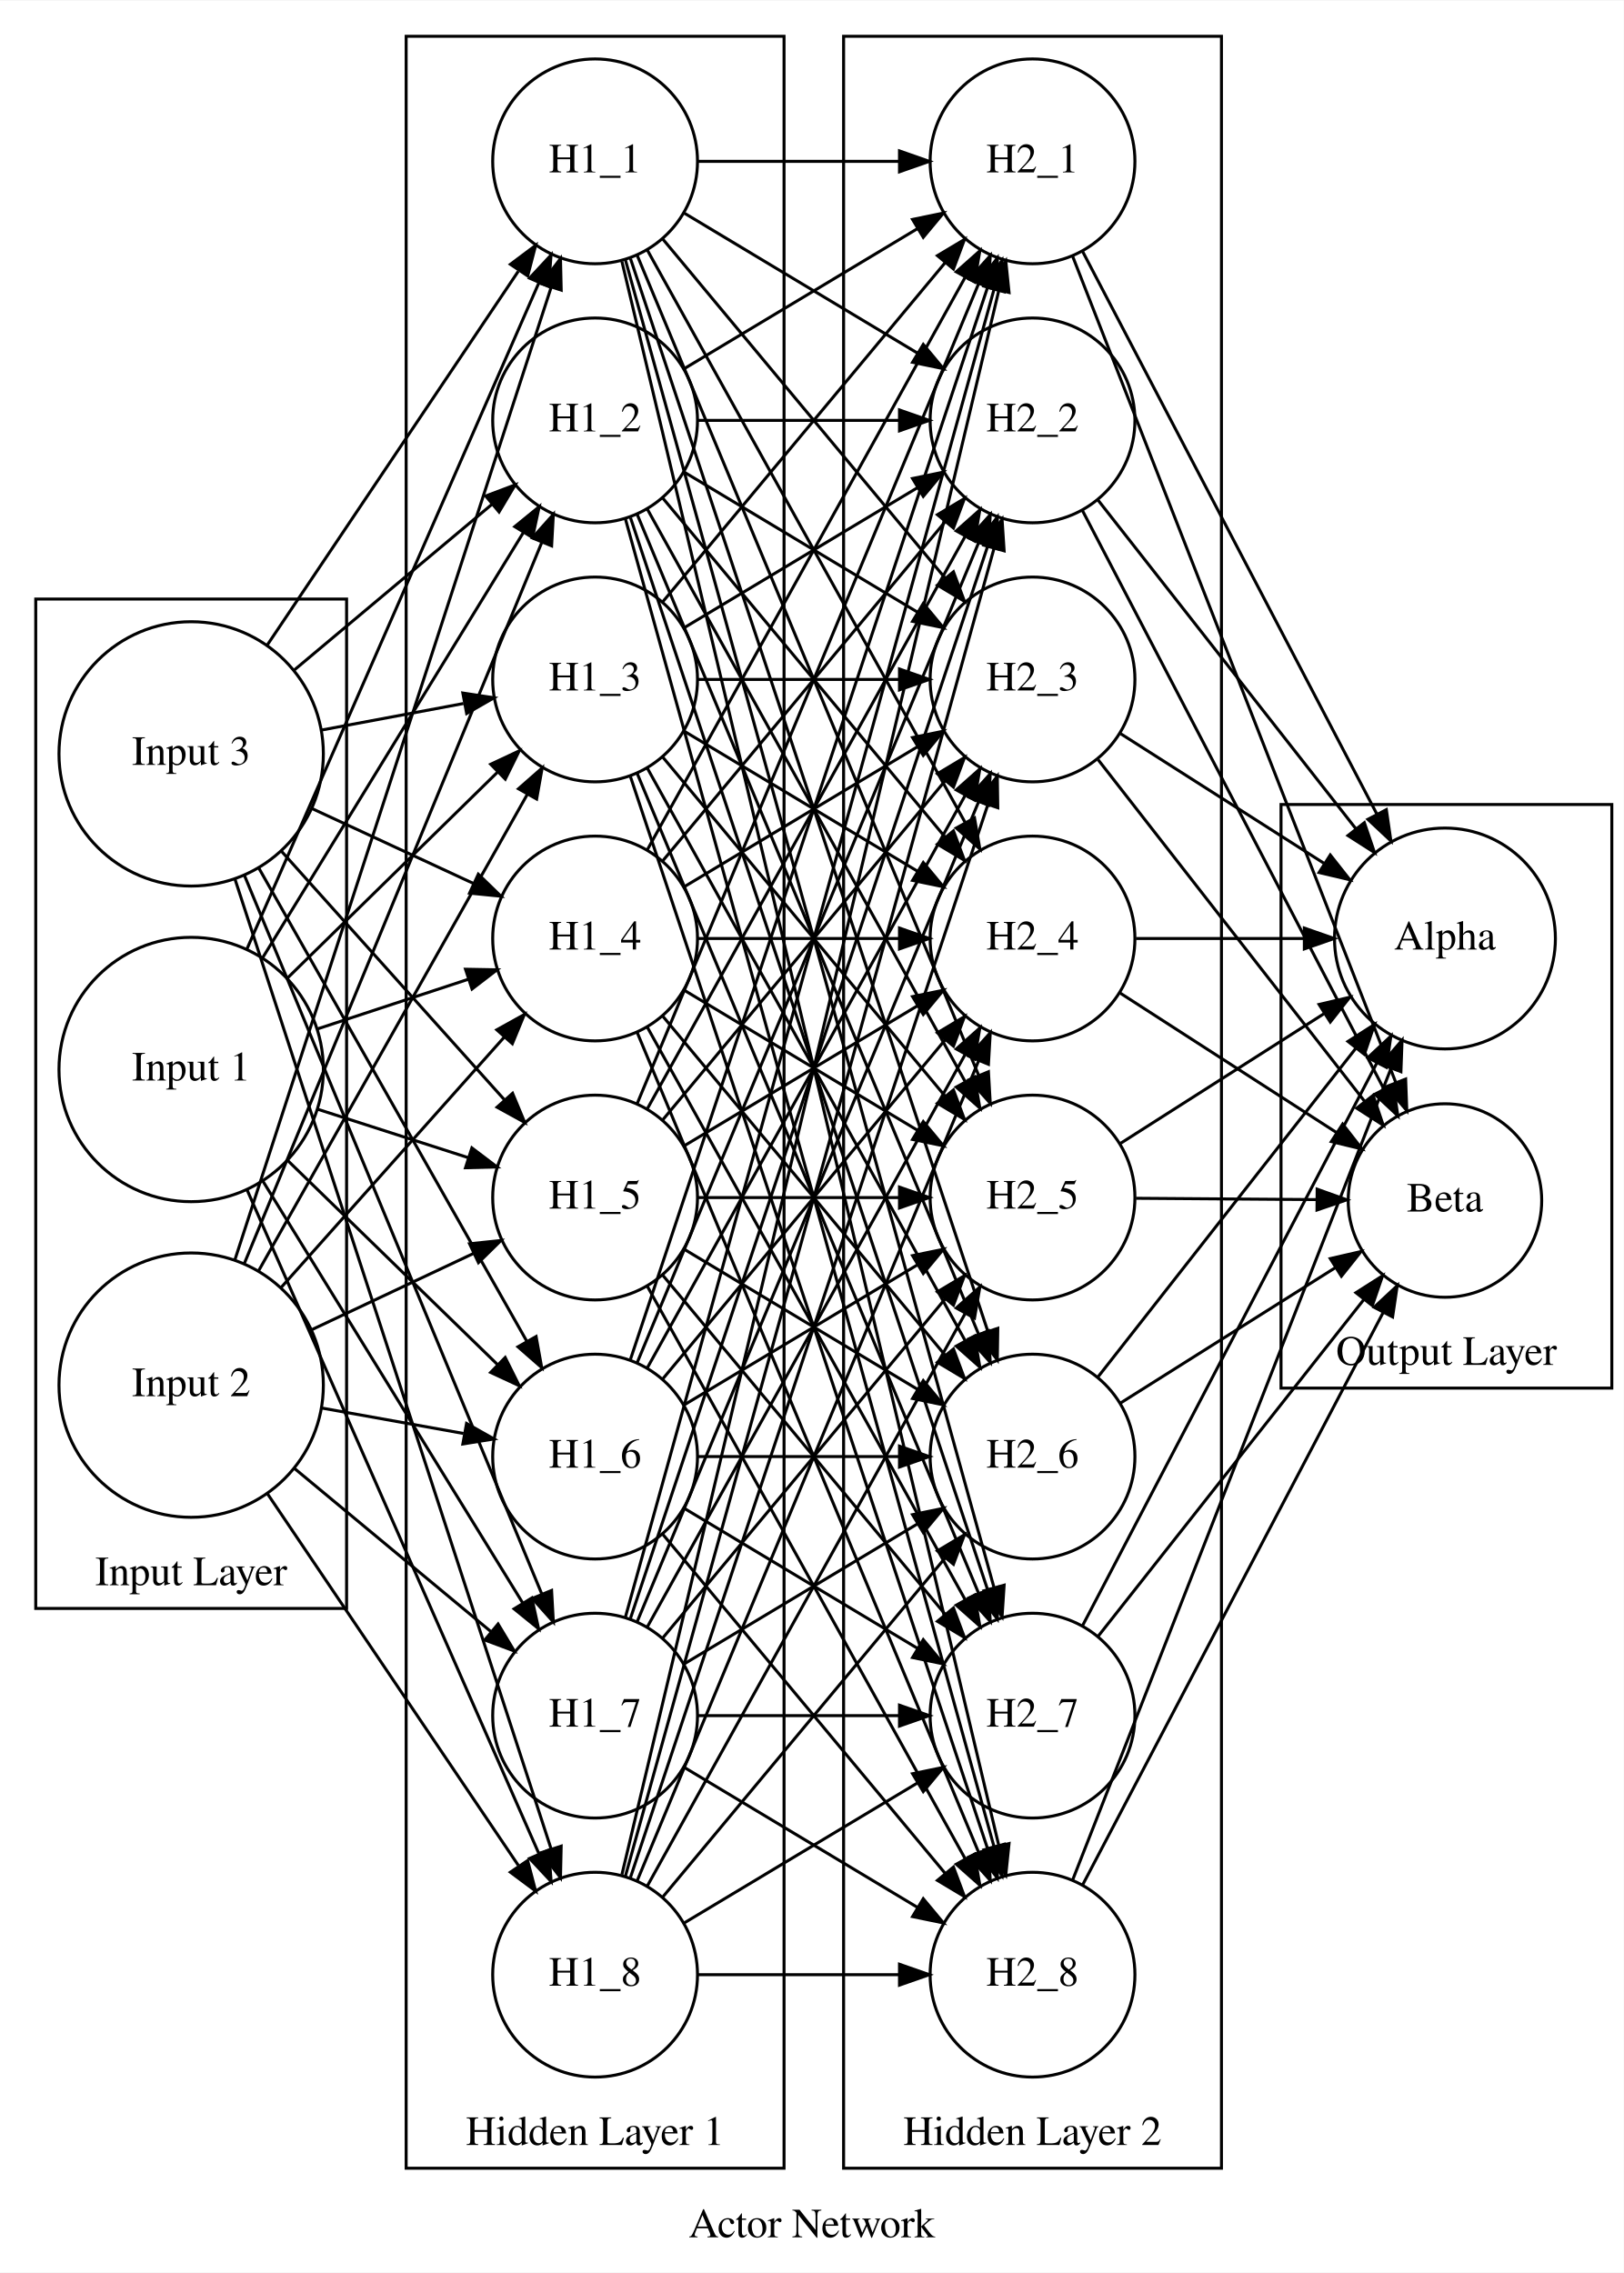
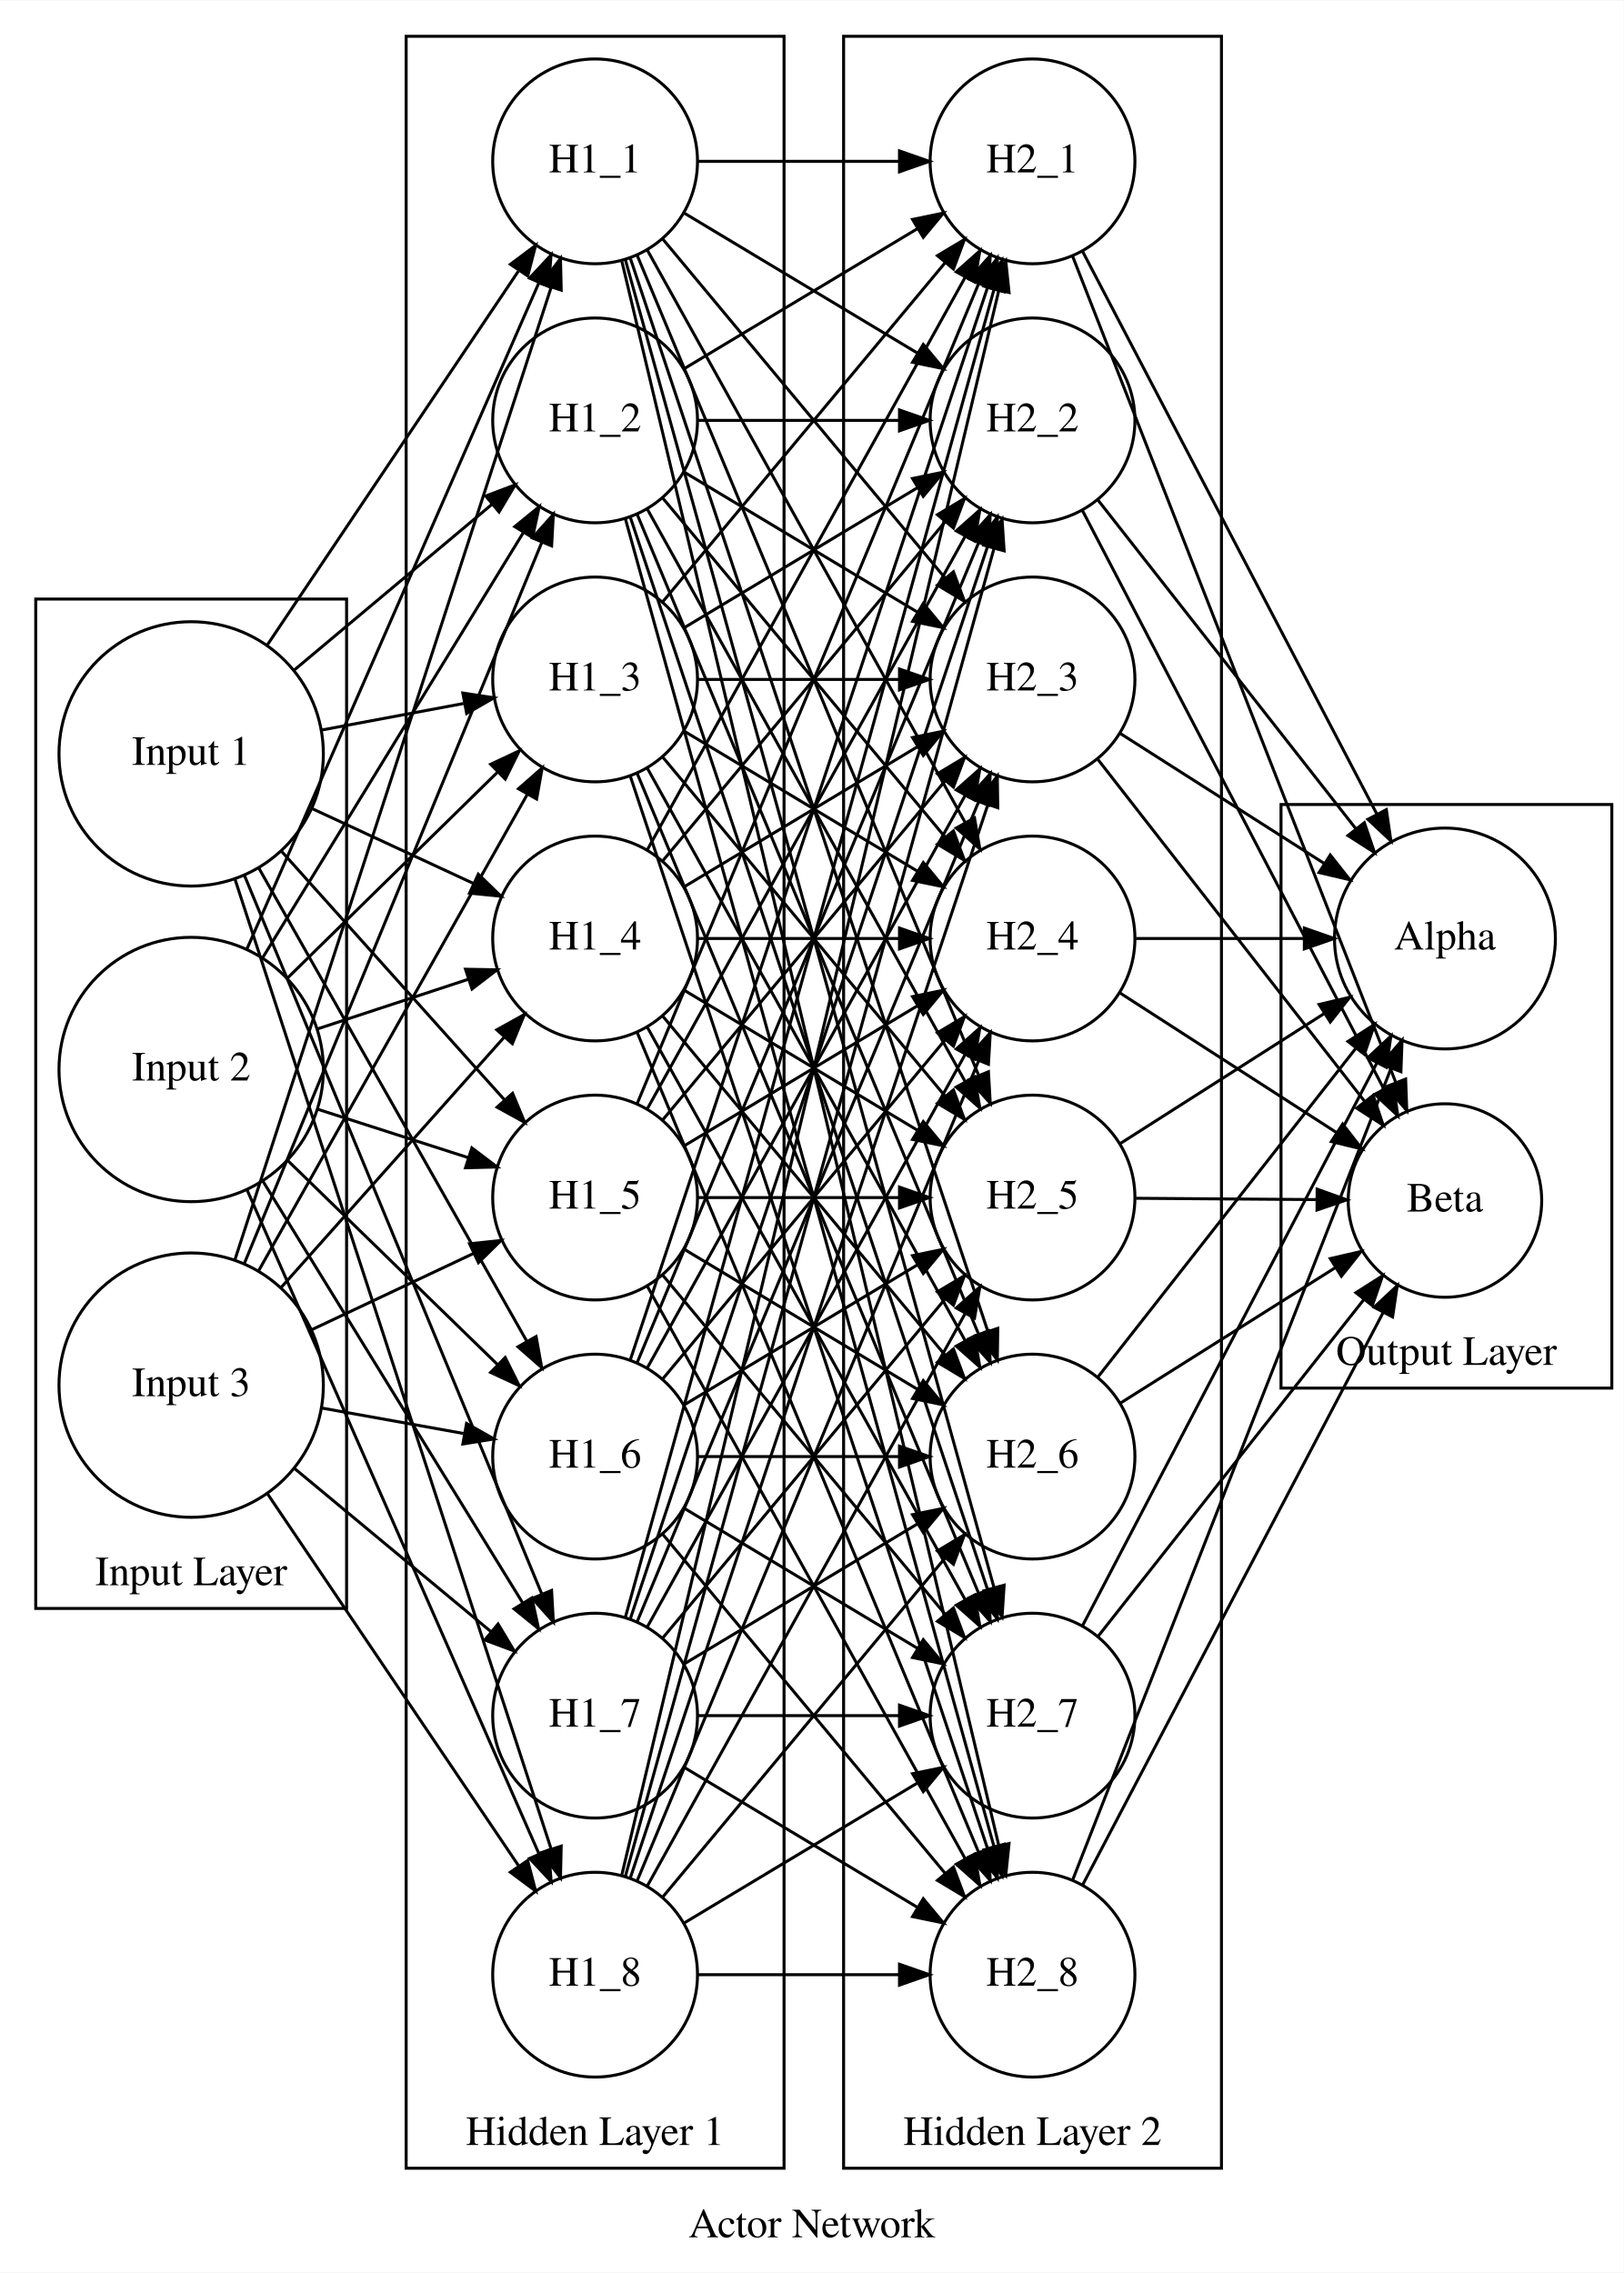
<svg xmlns="http://www.w3.org/2000/svg" width="545pt" height="763pt" viewBox="0.00 0.00 545.27 763.00">
  <g id="graph0" class="graph" transform="scale(1 1) rotate(0) translate(4 759)">
    <polygon fill="white" stroke="transparent" points="-4,4 -4,-759 541.27,-759 541.27,4 -4,4" />
    <text text-anchor="middle" x="268.64" y="-7.8" font-family="Times,serif" font-size="14.00">Actor Network</text>
    <g id="clust1" class="cluster">
      <polygon fill="none" stroke="black" points="8,-219 8,-558 112.39,-558 112.39,-219 8,-219" />
      <text text-anchor="middle" x="60.2" y="-226.8" font-family="Times,serif" font-size="14.00">Input Layer</text>
    </g>
    <g id="clust2" class="cluster">
      <polygon fill="none" stroke="black" points="132.39,-31 132.39,-747 259.29,-747 259.29,-31 132.39,-31" />
      <text text-anchor="middle" x="195.84" y="-38.8" font-family="Times,serif" font-size="14.00">Hidden Layer 1</text>
    </g>
    <g id="clust3" class="cluster">
      <polygon fill="none" stroke="black" points="279.29,-31 279.29,-747 406.18,-747 406.18,-31 279.29,-31" />
      <text text-anchor="middle" x="342.73" y="-38.8" font-family="Times,serif" font-size="14.00">Hidden Layer 2</text>
    </g>
    <g id="clust4" class="cluster">
      <polygon fill="none" stroke="black" points="426.18,-293 426.18,-489 537.27,-489 537.27,-293 426.18,-293" />
      <text text-anchor="middle" x="481.73" y="-300.8" font-family="Times,serif" font-size="14.00">Output Layer</text>
    </g>
    <g id="node1" class="node">
      <ellipse fill="none" stroke="black" cx="60.2" cy="-400" rx="44.39" ry="44.39" />
-       <text text-anchor="middle" x="60.2" y="-396.3" font-family="Times,serif" font-size="14.00">Input 1</text>
+       <text text-anchor="middle" x="60.2" y="-396.3" font-family="Times,serif" font-size="14.00">Input 2</text>
    </g>
    <g id="node4" class="node">
      <ellipse fill="none" stroke="black" cx="195.84" cy="-705" rx="34.39" ry="34.39" />
      <text text-anchor="middle" x="195.84" y="-701.3" font-family="Times,serif" font-size="14.00">H1_1</text>
    </g>
-     <g id="edge1" class="edge">
+     <g id="edge9" class="edge">
      <path fill="none" stroke="black" d="M78.8,-440.19C104.32,-498.41 151.31,-605.66 176.97,-664.22" />
      <polygon fill="black" stroke="black" points="173.83,-665.77 181.05,-673.53 180.24,-662.96 173.83,-665.77" />
    </g>
    <g id="node5" class="node">
      <ellipse fill="none" stroke="black" cx="195.84" cy="-618" rx="34.39" ry="34.39" />
      <text text-anchor="middle" x="195.84" y="-614.3" font-family="Times,serif" font-size="14.00">H1_2</text>
    </g>
-     <g id="edge2" class="edge">
+     <g id="edge10" class="edge">
      <path fill="none" stroke="black" d="M84.17,-437.48C108.66,-477.43 147.22,-540.33 171.76,-580.35" />
      <polygon fill="black" stroke="black" points="168.86,-582.32 177.07,-589.02 174.83,-578.66 168.86,-582.32" />
    </g>
    <g id="node6" class="node">
      <ellipse fill="none" stroke="black" cx="195.84" cy="-531" rx="34.39" ry="34.39" />
      <text text-anchor="middle" x="195.84" y="-527.3" font-family="Times,serif" font-size="14.00">H1_3</text>
    </g>
-     <g id="edge3" class="edge">
+     <g id="edge11" class="edge">
      <path fill="none" stroke="black" d="M92.53,-430.71C113.79,-451.55 141.79,-479 163.13,-499.91" />
      <polygon fill="black" stroke="black" points="160.78,-502.52 170.37,-507.02 165.68,-497.52 160.78,-502.52" />
    </g>
    <g id="node7" class="node">
      <ellipse fill="none" stroke="black" cx="195.84" cy="-444" rx="34.39" ry="34.39" />
      <text text-anchor="middle" x="195.84" y="-440.3" font-family="Times,serif" font-size="14.00">H1_4</text>
    </g>
-     <g id="edge4" class="edge">
+     <g id="edge12" class="edge">
      <path fill="none" stroke="black" d="M102.38,-413.56C118.52,-418.87 137,-424.96 153.18,-430.28" />
      <polygon fill="black" stroke="black" points="152.32,-433.68 162.91,-433.49 154.51,-427.04 152.32,-433.68" />
    </g>
    <g id="node8" class="node">
      <ellipse fill="none" stroke="black" cx="195.84" cy="-357" rx="34.39" ry="34.39" />
      <text text-anchor="middle" x="195.84" y="-353.3" font-family="Times,serif" font-size="14.00">H1_5</text>
    </g>
-     <g id="edge5" class="edge">
+     <g id="edge13" class="edge">
      <path fill="none" stroke="black" d="M102.38,-386.75C118.52,-381.56 137,-375.61 153.18,-370.41" />
      <polygon fill="black" stroke="black" points="154.46,-373.67 162.91,-367.27 152.32,-367 154.46,-373.67" />
    </g>
    <g id="node9" class="node">
      <ellipse fill="none" stroke="black" cx="195.84" cy="-270" rx="34.39" ry="34.39" />
      <text text-anchor="middle" x="195.84" y="-266.3" font-family="Times,serif" font-size="14.00">H1_6</text>
    </g>
-     <g id="edge6" class="edge">
+     <g id="edge14" class="edge">
      <path fill="none" stroke="black" d="M92.53,-369.52C113.79,-348.84 141.79,-321.6 163.13,-300.85" />
      <polygon fill="black" stroke="black" points="165.65,-303.28 170.37,-293.8 160.76,-298.26 165.65,-303.28" />
    </g>
    <g id="node10" class="node">
      <ellipse fill="none" stroke="black" cx="195.84" cy="-183" rx="34.39" ry="34.39" />
      <text text-anchor="middle" x="195.84" y="-179.3" font-family="Times,serif" font-size="14.00">H1_7</text>
    </g>
-     <g id="edge7" class="edge">
+     <g id="edge15" class="edge">
      <path fill="none" stroke="black" d="M84.17,-362.7C108.59,-323.04 147.01,-260.67 171.55,-220.82" />
      <polygon fill="black" stroke="black" points="174.6,-222.53 176.87,-212.18 168.64,-218.86 174.6,-222.53" />
    </g>
    <g id="node11" class="node">
      <ellipse fill="none" stroke="black" cx="195.84" cy="-96" rx="34.39" ry="34.39" />
      <text text-anchor="middle" x="195.84" y="-92.3" font-family="Times,serif" font-size="14.00">H1_8</text>
    </g>
-     <g id="edge8" class="edge">
+     <g id="edge16" class="edge">
      <path fill="none" stroke="black" d="M78.94,-359.63C104.5,-301.49 151.41,-194.8 177.01,-136.55" />
      <polygon fill="black" stroke="black" points="180.26,-137.86 181.08,-127.3 173.85,-135.04 180.26,-137.86" />
    </g>
    <g id="node2" class="node">
      <ellipse fill="none" stroke="black" cx="60.2" cy="-294" rx="44.39" ry="44.39" />
-       <text text-anchor="middle" x="60.2" y="-290.3" font-family="Times,serif" font-size="14.00">Input 2</text>
-     </g>
-     <g id="edge9" class="edge">
+       <text text-anchor="middle" x="60.2" y="-290.3" font-family="Times,serif" font-size="14.00">Input 3</text>
+     </g>
+     <g id="edge17" class="edge">
      <path fill="none" stroke="black" d="M74.87,-336.05C100.48,-414.83 155.42,-583.77 181.09,-662.72" />
      <polygon fill="black" stroke="black" points="177.8,-663.91 184.22,-672.34 184.46,-661.75 177.8,-663.91" />
    </g>
-     <g id="edge10" class="edge">
+     <g id="edge18" class="edge">
      <path fill="none" stroke="black" d="M77.99,-334.71C103.61,-396.82 152.19,-514.59 177.9,-576.92" />
      <polygon fill="black" stroke="black" points="174.77,-578.52 181.82,-586.43 181.24,-575.86 174.77,-578.52" />
    </g>
-     <g id="edge11" class="edge">
+     <g id="edge19" class="edge">
      <path fill="none" stroke="black" d="M82.67,-332.08C107.52,-376.15 148.21,-448.31 173.15,-492.54" />
      <polygon fill="black" stroke="black" points="170.11,-494.28 178.07,-501.27 176.21,-490.84 170.11,-494.28" />
    </g>
-     <g id="edge12" class="edge">
+     <g id="edge20" class="edge">
      <path fill="none" stroke="black" d="M90.19,-326.55C112.46,-351.54 143.07,-385.9 165.44,-411" />
      <polygon fill="black" stroke="black" points="162.83,-413.33 172.09,-418.47 168.05,-408.67 162.83,-413.33" />
    </g>
-     <g id="edge13" class="edge">
+     <g id="edge21" class="edge">
      <path fill="none" stroke="black" d="M100.57,-312.56C117.72,-320.65 137.79,-330.11 154.99,-338.22" />
      <polygon fill="black" stroke="black" points="153.68,-341.47 164.22,-342.57 156.67,-335.14 153.68,-341.47" />
    </g>
-     <g id="edge14" class="edge">
+     <g id="edge22" class="edge">
      <path fill="none" stroke="black" d="M103.85,-286.34C119.12,-283.6 136.33,-280.51 151.65,-277.76" />
      <polygon fill="black" stroke="black" points="152.67,-281.13 161.9,-275.92 151.43,-274.24 152.67,-281.13" />
    </g>
-     <g id="edge15" class="edge">
+     <g id="edge23" class="edge">
      <path fill="none" stroke="black" d="M94.92,-265.99C115.13,-249.21 140.73,-227.94 160.97,-211.13" />
      <polygon fill="black" stroke="black" points="163.26,-213.78 168.71,-204.7 158.79,-208.4 163.26,-213.78" />
    </g>
-     <g id="edge16" class="edge">
+     <g id="edge24" class="edge">
      <path fill="none" stroke="black" d="M85.71,-257.68C109.67,-222.18 145.98,-168.39 170.04,-132.74" />
      <polygon fill="black" stroke="black" points="173.19,-134.34 175.88,-124.09 167.38,-130.42 173.19,-134.34" />
    </g>
    <g id="node3" class="node">
      <ellipse fill="none" stroke="black" cx="60.2" cy="-506" rx="44.39" ry="44.39" />
-       <text text-anchor="middle" x="60.2" y="-502.3" font-family="Times,serif" font-size="14.00">Input 3</text>
-     </g>
-     <g id="edge17" class="edge">
+       <text text-anchor="middle" x="60.2" y="-502.3" font-family="Times,serif" font-size="14.00">Input 1</text>
+     </g>
+     <g id="edge1" class="edge">
      <path fill="none" stroke="black" d="M85.71,-542.5C109.67,-578.19 145.98,-632.24 170.04,-668.07" />
      <polygon fill="black" stroke="black" points="167.4,-670.42 175.88,-676.77 173.21,-666.52 167.4,-670.42" />
    </g>
-     <g id="edge18" class="edge">
+     <g id="edge2" class="edge">
      <path fill="none" stroke="black" d="M94.58,-533.97C114.91,-551.02 140.82,-572.73 161.21,-589.82" />
      <polygon fill="black" stroke="black" points="159.1,-592.61 169.01,-596.35 163.59,-587.25 159.1,-592.61" />
    </g>
-     <g id="edge19" class="edge">
+     <g id="edge3" class="edge">
      <path fill="none" stroke="black" d="M103.85,-513.98C119.12,-516.84 136.33,-520.06 151.65,-522.92" />
      <polygon fill="black" stroke="black" points="151.42,-526.44 161.9,-524.84 152.71,-519.56 151.42,-526.44" />
    </g>
-     <g id="edge20" class="edge">
+     <g id="edge4" class="edge">
      <path fill="none" stroke="black" d="M100.57,-487.73C117.72,-479.78 137.79,-470.47 154.99,-462.48" />
      <polygon fill="black" stroke="black" points="156.62,-465.59 164.22,-458.2 153.68,-459.24 156.62,-465.59" />
    </g>
-     <g id="edge21" class="edge">
+     <g id="edge5" class="edge">
      <path fill="none" stroke="black" d="M90.52,-473.3C112.71,-448.57 143.05,-414.74 165.29,-389.94" />
      <polygon fill="black" stroke="black" points="168.13,-392.01 172.21,-382.23 162.92,-387.34 168.13,-392.01" />
    </g>
-     <g id="edge22" class="edge">
+     <g id="edge6" class="edge">
      <path fill="none" stroke="black" d="M82.82,-467.82C107.58,-424.1 147.92,-352.85 172.84,-308.85" />
      <polygon fill="black" stroke="black" points="176.03,-310.32 177.91,-299.89 169.94,-306.87 176.03,-310.32" />
    </g>
-     <g id="edge23" class="edge">
+     <g id="edge7" class="edge">
      <path fill="none" stroke="black" d="M77.99,-465.42C103.61,-403.5 152.19,-286.09 177.9,-223.95" />
      <polygon fill="black" stroke="black" points="181.23,-225.05 181.82,-214.47 174.76,-222.37 181.23,-225.05" />
    </g>
-     <g id="edge24" class="edge">
+     <g id="edge8" class="edge">
      <path fill="none" stroke="black" d="M74.87,-464.05C100.48,-385.47 155.42,-216.93 181.09,-138.18" />
      <polygon fill="black" stroke="black" points="184.45,-139.17 184.22,-128.58 177.79,-137 184.45,-139.17" />
    </g>
    <g id="node12" class="node">
      <ellipse fill="none" stroke="black" cx="342.73" cy="-705" rx="34.39" ry="34.39" />
      <text text-anchor="middle" x="342.73" y="-701.3" font-family="Times,serif" font-size="14.00">H2_1</text>
    </g>
    <g id="edge25" class="edge">
      <path fill="none" stroke="black" d="M230.44,-705C250.49,-705 276.17,-705 297.8,-705" />
      <polygon fill="black" stroke="black" points="298.06,-708.5 308.06,-705 298.06,-701.5 298.06,-708.5" />
    </g>
    <g id="node13" class="node">
      <ellipse fill="none" stroke="black" cx="342.73" cy="-618" rx="34.39" ry="34.39" />
      <text text-anchor="middle" x="342.73" y="-614.3" font-family="Times,serif" font-size="14.00">H2_2</text>
    </g>
    <g id="edge26" class="edge">
      <path fill="none" stroke="black" d="M225.81,-687.6C248.32,-674.09 279.71,-655.24 304.15,-640.57" />
      <polygon fill="black" stroke="black" points="306.04,-643.51 312.81,-635.37 302.44,-637.51 306.04,-643.51" />
    </g>
    <g id="node14" class="node">
      <ellipse fill="none" stroke="black" cx="342.73" cy="-531" rx="34.39" ry="34.39" />
      <text text-anchor="middle" x="342.73" y="-527.3" font-family="Times,serif" font-size="14.00">H2_3</text>
    </g>
    <g id="edge27" class="edge">
      <path fill="none" stroke="black" d="M218.53,-678.95C243.82,-648.58 285.69,-598.3 313.49,-564.91" />
      <polygon fill="black" stroke="black" points="316.18,-567.15 319.89,-557.23 310.8,-562.67 316.18,-567.15" />
    </g>
    <g id="node15" class="node">
      <ellipse fill="none" stroke="black" cx="342.73" cy="-444" rx="34.39" ry="34.39" />
      <text text-anchor="middle" x="342.73" y="-440.3" font-family="Times,serif" font-size="14.00">H2_4</text>
    </g>
    <g id="edge28" class="edge">
      <path fill="none" stroke="black" d="M213.32,-675.31C239.56,-628.05 290.84,-535.67 320.04,-483.08" />
      <polygon fill="black" stroke="black" points="323.25,-484.5 325.05,-474.06 317.13,-481.1 323.25,-484.5" />
    </g>
    <g id="node16" class="node">
      <ellipse fill="none" stroke="black" cx="342.73" cy="-357" rx="34.39" ry="34.39" />
      <text text-anchor="middle" x="342.73" y="-353.3" font-family="Times,serif" font-size="14.00">H2_5</text>
    </g>
    <g id="edge29" class="edge">
      <path fill="none" stroke="black" d="M209.95,-673.5C236.23,-610.38 295.33,-468.45 324.62,-398.11" />
      <polygon fill="black" stroke="black" points="327.93,-399.25 328.54,-388.68 321.47,-396.56 327.93,-399.25" />
    </g>
    <g id="node17" class="node">
      <ellipse fill="none" stroke="black" cx="342.73" cy="-270" rx="34.39" ry="34.39" />
      <text text-anchor="middle" x="342.73" y="-266.3" font-family="Times,serif" font-size="14.00">H2_6</text>
    </g>
    <g id="edge30" class="edge">
      <path fill="none" stroke="black" d="M207.73,-672.3C233.62,-594.57 298.84,-398.76 327.67,-312.23" />
      <polygon fill="black" stroke="black" points="331.07,-313.08 330.91,-302.48 324.43,-310.86 331.07,-313.08" />
    </g>
    <g id="node18" class="node">
      <ellipse fill="none" stroke="black" cx="342.73" cy="-183" rx="34.39" ry="34.39" />
      <text text-anchor="middle" x="342.73" y="-179.3" font-family="Times,serif" font-size="14.00">H2_7</text>
    </g>
    <g id="edge31" class="edge">
      <path fill="none" stroke="black" d="M206.01,-671.95C231.21,-581.16 301.49,-327.96 329.75,-226.18" />
      <polygon fill="black" stroke="black" points="333.2,-226.81 332.51,-216.24 326.46,-224.94 333.2,-226.81" />
    </g>
    <g id="node19" class="node">
      <ellipse fill="none" stroke="black" cx="342.73" cy="-96" rx="34.39" ry="34.39" />
      <text text-anchor="middle" x="342.73" y="-92.3" font-family="Times,serif" font-size="14.00">H2_8</text>
    </g>
    <g id="edge32" class="edge">
      <path fill="none" stroke="black" d="M204.84,-671.39C229.43,-568.03 303.92,-254.93 331.4,-139.41" />
      <polygon fill="black" stroke="black" points="334.85,-140.04 333.76,-129.51 328.04,-138.42 334.85,-140.04" />
    </g>
    <g id="edge33" class="edge">
      <path fill="none" stroke="black" d="M225.81,-635.4C248.32,-648.91 279.71,-667.76 304.15,-682.43" />
      <polygon fill="black" stroke="black" points="302.44,-685.49 312.81,-687.63 306.04,-679.49 302.44,-685.49" />
    </g>
    <g id="edge34" class="edge">
      <path fill="none" stroke="black" d="M230.44,-618C250.49,-618 276.17,-618 297.8,-618" />
      <polygon fill="black" stroke="black" points="298.06,-621.5 308.06,-618 298.06,-614.5 298.06,-621.5" />
    </g>
    <g id="edge35" class="edge">
      <path fill="none" stroke="black" d="M225.81,-600.6C248.32,-587.09 279.71,-568.24 304.15,-553.57" />
      <polygon fill="black" stroke="black" points="306.04,-556.51 312.81,-548.37 302.44,-550.51 306.04,-556.51" />
    </g>
    <g id="edge36" class="edge">
      <path fill="none" stroke="black" d="M218.53,-591.95C243.82,-561.58 285.69,-511.3 313.49,-477.91" />
      <polygon fill="black" stroke="black" points="316.18,-480.15 319.89,-470.23 310.8,-475.67 316.18,-480.15" />
    </g>
    <g id="edge37" class="edge">
      <path fill="none" stroke="black" d="M213.32,-588.31C239.56,-541.05 290.84,-448.67 320.04,-396.08" />
      <polygon fill="black" stroke="black" points="323.25,-397.5 325.05,-387.06 317.13,-394.1 323.25,-397.5" />
    </g>
    <g id="edge38" class="edge">
      <path fill="none" stroke="black" d="M209.95,-586.5C236.23,-523.38 295.33,-381.45 324.62,-311.11" />
      <polygon fill="black" stroke="black" points="327.93,-312.25 328.54,-301.68 321.47,-309.56 327.93,-312.25" />
    </g>
    <g id="edge39" class="edge">
      <path fill="none" stroke="black" d="M207.73,-585.3C233.62,-507.57 298.84,-311.76 327.67,-225.23" />
      <polygon fill="black" stroke="black" points="331.07,-226.08 330.91,-215.48 324.43,-223.86 331.07,-226.08" />
    </g>
    <g id="edge40" class="edge">
      <path fill="none" stroke="black" d="M206.01,-584.95C231.21,-494.16 301.49,-240.96 329.75,-139.18" />
      <polygon fill="black" stroke="black" points="333.2,-139.81 332.51,-129.24 326.46,-137.94 333.2,-139.81" />
    </g>
    <g id="edge41" class="edge">
      <path fill="none" stroke="black" d="M218.53,-557.05C243.82,-587.42 285.69,-637.7 313.49,-671.09" />
      <polygon fill="black" stroke="black" points="310.8,-673.33 319.89,-678.77 316.18,-668.85 310.8,-673.33" />
    </g>
    <g id="edge42" class="edge">
      <path fill="none" stroke="black" d="M225.81,-548.4C248.32,-561.91 279.71,-580.76 304.15,-595.43" />
      <polygon fill="black" stroke="black" points="302.44,-598.49 312.81,-600.63 306.04,-592.49 302.44,-598.49" />
    </g>
    <g id="edge43" class="edge">
      <path fill="none" stroke="black" d="M230.44,-531C250.49,-531 276.17,-531 297.8,-531" />
      <polygon fill="black" stroke="black" points="298.06,-534.5 308.06,-531 298.06,-527.5 298.06,-534.5" />
    </g>
    <g id="edge44" class="edge">
      <path fill="none" stroke="black" d="M225.81,-513.6C248.32,-500.09 279.71,-481.24 304.15,-466.57" />
      <polygon fill="black" stroke="black" points="306.04,-469.51 312.81,-461.37 302.44,-463.51 306.04,-469.51" />
    </g>
    <g id="edge45" class="edge">
      <path fill="none" stroke="black" d="M218.53,-504.95C243.82,-474.58 285.69,-424.3 313.49,-390.91" />
      <polygon fill="black" stroke="black" points="316.18,-393.15 319.89,-383.23 310.8,-388.67 316.18,-393.15" />
    </g>
    <g id="edge46" class="edge">
      <path fill="none" stroke="black" d="M213.32,-501.31C239.56,-454.05 290.84,-361.67 320.04,-309.08" />
      <polygon fill="black" stroke="black" points="323.25,-310.5 325.05,-300.06 317.13,-307.1 323.25,-310.5" />
    </g>
    <g id="edge47" class="edge">
      <path fill="none" stroke="black" d="M209.95,-499.5C236.23,-436.38 295.33,-294.45 324.62,-224.11" />
      <polygon fill="black" stroke="black" points="327.93,-225.25 328.54,-214.68 321.47,-222.56 327.93,-225.25" />
    </g>
    <g id="edge48" class="edge">
      <path fill="none" stroke="black" d="M207.73,-498.3C233.62,-420.57 298.84,-224.76 327.67,-138.23" />
      <polygon fill="black" stroke="black" points="331.07,-139.08 330.91,-128.48 324.43,-136.86 331.07,-139.08" />
    </g>
    <g id="edge49" class="edge">
      <path fill="none" stroke="black" d="M213.32,-473.69C239.56,-520.95 290.84,-613.33 320.04,-665.92" />
      <polygon fill="black" stroke="black" points="317.13,-667.9 325.05,-674.94 323.25,-664.5 317.13,-667.9" />
    </g>
    <g id="edge50" class="edge">
      <path fill="none" stroke="black" d="M218.53,-470.05C243.82,-500.42 285.69,-550.7 313.49,-584.09" />
      <polygon fill="black" stroke="black" points="310.8,-586.33 319.89,-591.77 316.18,-581.85 310.8,-586.33" />
    </g>
    <g id="edge51" class="edge">
      <path fill="none" stroke="black" d="M225.81,-461.4C248.32,-474.91 279.71,-493.76 304.15,-508.43" />
      <polygon fill="black" stroke="black" points="302.44,-511.49 312.81,-513.63 306.04,-505.49 302.44,-511.49" />
    </g>
    <g id="edge52" class="edge">
      <path fill="none" stroke="black" d="M230.44,-444C250.49,-444 276.17,-444 297.8,-444" />
      <polygon fill="black" stroke="black" points="298.06,-447.5 308.06,-444 298.06,-440.5 298.06,-447.5" />
    </g>
    <g id="edge53" class="edge">
      <path fill="none" stroke="black" d="M225.81,-426.6C248.32,-413.09 279.71,-394.24 304.15,-379.57" />
      <polygon fill="black" stroke="black" points="306.04,-382.51 312.81,-374.37 302.44,-376.51 306.04,-382.51" />
    </g>
    <g id="edge54" class="edge">
      <path fill="none" stroke="black" d="M218.53,-417.95C243.82,-387.58 285.69,-337.3 313.49,-303.91" />
      <polygon fill="black" stroke="black" points="316.18,-306.15 319.89,-296.23 310.8,-301.67 316.18,-306.15" />
    </g>
    <g id="edge55" class="edge">
      <path fill="none" stroke="black" d="M213.32,-414.31C239.56,-367.05 290.84,-274.67 320.04,-222.08" />
      <polygon fill="black" stroke="black" points="323.25,-223.5 325.05,-213.06 317.13,-220.1 323.25,-223.5" />
    </g>
    <g id="edge56" class="edge">
      <path fill="none" stroke="black" d="M209.95,-412.5C236.23,-349.38 295.33,-207.45 324.62,-137.11" />
      <polygon fill="black" stroke="black" points="327.93,-138.25 328.54,-127.68 321.47,-135.56 327.93,-138.25" />
    </g>
    <g id="edge57" class="edge">
      <path fill="none" stroke="black" d="M209.95,-388.5C236.23,-451.62 295.33,-593.55 324.62,-663.89" />
      <polygon fill="black" stroke="black" points="321.47,-665.44 328.54,-673.32 327.93,-662.75 321.47,-665.44" />
    </g>
    <g id="edge58" class="edge">
      <path fill="none" stroke="black" d="M213.32,-386.69C239.56,-433.95 290.84,-526.33 320.04,-578.92" />
      <polygon fill="black" stroke="black" points="317.13,-580.9 325.05,-587.94 323.25,-577.5 317.13,-580.9" />
    </g>
    <g id="edge59" class="edge">
      <path fill="none" stroke="black" d="M218.53,-383.05C243.82,-413.42 285.69,-463.7 313.49,-497.09" />
      <polygon fill="black" stroke="black" points="310.8,-499.33 319.89,-504.77 316.18,-494.85 310.8,-499.33" />
    </g>
    <g id="edge60" class="edge">
      <path fill="none" stroke="black" d="M225.81,-374.4C248.32,-387.91 279.71,-406.76 304.15,-421.43" />
      <polygon fill="black" stroke="black" points="302.44,-424.49 312.81,-426.63 306.04,-418.49 302.44,-424.49" />
    </g>
    <g id="edge61" class="edge">
      <path fill="none" stroke="black" d="M230.44,-357C250.49,-357 276.17,-357 297.8,-357" />
      <polygon fill="black" stroke="black" points="298.06,-360.5 308.06,-357 298.06,-353.5 298.06,-360.5" />
    </g>
    <g id="edge62" class="edge">
      <path fill="none" stroke="black" d="M225.81,-339.6C248.32,-326.09 279.71,-307.24 304.15,-292.57" />
      <polygon fill="black" stroke="black" points="306.04,-295.51 312.81,-287.37 302.44,-289.51 306.04,-295.51" />
    </g>
    <g id="edge63" class="edge">
      <path fill="none" stroke="black" d="M218.53,-330.95C243.82,-300.58 285.69,-250.3 313.49,-216.91" />
      <polygon fill="black" stroke="black" points="316.18,-219.15 319.89,-209.23 310.8,-214.67 316.18,-219.15" />
    </g>
    <g id="edge64" class="edge">
      <path fill="none" stroke="black" d="M213.32,-327.31C239.56,-280.05 290.84,-187.67 320.04,-135.08" />
      <polygon fill="black" stroke="black" points="323.25,-136.5 325.05,-126.06 317.13,-133.1 323.25,-136.5" />
    </g>
    <g id="edge65" class="edge">
      <path fill="none" stroke="black" d="M207.73,-302.7C233.62,-380.43 298.84,-576.24 327.67,-662.77" />
      <polygon fill="black" stroke="black" points="324.43,-664.14 330.91,-672.52 331.07,-661.92 324.43,-664.14" />
    </g>
    <g id="edge66" class="edge">
      <path fill="none" stroke="black" d="M209.95,-301.5C236.23,-364.62 295.33,-506.55 324.62,-576.89" />
      <polygon fill="black" stroke="black" points="321.47,-578.44 328.54,-586.32 327.93,-575.75 321.47,-578.44" />
    </g>
    <g id="edge67" class="edge">
      <path fill="none" stroke="black" d="M213.32,-299.69C239.56,-346.95 290.84,-439.33 320.04,-491.92" />
      <polygon fill="black" stroke="black" points="317.13,-493.9 325.05,-500.94 323.25,-490.5 317.13,-493.9" />
    </g>
    <g id="edge68" class="edge">
      <path fill="none" stroke="black" d="M218.53,-296.05C243.82,-326.42 285.69,-376.7 313.49,-410.09" />
      <polygon fill="black" stroke="black" points="310.8,-412.33 319.89,-417.77 316.18,-407.85 310.8,-412.33" />
    </g>
    <g id="edge69" class="edge">
      <path fill="none" stroke="black" d="M225.81,-287.4C248.32,-300.91 279.71,-319.76 304.15,-334.43" />
      <polygon fill="black" stroke="black" points="302.44,-337.49 312.81,-339.63 306.04,-331.49 302.44,-337.49" />
    </g>
    <g id="edge70" class="edge">
      <path fill="none" stroke="black" d="M230.44,-270C250.49,-270 276.17,-270 297.8,-270" />
      <polygon fill="black" stroke="black" points="298.06,-273.5 308.06,-270 298.06,-266.5 298.06,-273.5" />
    </g>
    <g id="edge71" class="edge">
      <path fill="none" stroke="black" d="M225.81,-252.6C248.32,-239.09 279.71,-220.24 304.15,-205.57" />
      <polygon fill="black" stroke="black" points="306.04,-208.51 312.81,-200.37 302.44,-202.51 306.04,-208.51" />
    </g>
    <g id="edge72" class="edge">
      <path fill="none" stroke="black" d="M218.53,-243.95C243.82,-213.58 285.69,-163.3 313.49,-129.91" />
      <polygon fill="black" stroke="black" points="316.18,-132.15 319.89,-122.23 310.8,-127.67 316.18,-132.15" />
    </g>
    <g id="edge73" class="edge">
      <path fill="none" stroke="black" d="M206.01,-216.05C231.21,-306.84 301.49,-560.04 329.75,-661.82" />
      <polygon fill="black" stroke="black" points="326.46,-663.06 332.51,-671.76 333.2,-661.19 326.46,-663.06" />
    </g>
    <g id="edge74" class="edge">
      <path fill="none" stroke="black" d="M207.73,-215.7C233.62,-293.43 298.84,-489.24 327.67,-575.77" />
      <polygon fill="black" stroke="black" points="324.43,-577.14 330.91,-585.52 331.07,-574.92 324.43,-577.14" />
    </g>
    <g id="edge75" class="edge">
      <path fill="none" stroke="black" d="M209.95,-214.5C236.23,-277.62 295.33,-419.55 324.62,-489.89" />
      <polygon fill="black" stroke="black" points="321.47,-491.44 328.54,-499.32 327.93,-488.75 321.47,-491.44" />
    </g>
    <g id="edge76" class="edge">
      <path fill="none" stroke="black" d="M213.32,-212.69C239.56,-259.95 290.84,-352.33 320.04,-404.92" />
      <polygon fill="black" stroke="black" points="317.13,-406.9 325.05,-413.94 323.25,-403.5 317.13,-406.9" />
    </g>
    <g id="edge77" class="edge">
      <path fill="none" stroke="black" d="M218.53,-209.05C243.82,-239.42 285.69,-289.7 313.49,-323.09" />
      <polygon fill="black" stroke="black" points="310.8,-325.33 319.89,-330.77 316.18,-320.85 310.8,-325.33" />
    </g>
    <g id="edge78" class="edge">
      <path fill="none" stroke="black" d="M225.81,-200.4C248.32,-213.91 279.71,-232.76 304.15,-247.43" />
      <polygon fill="black" stroke="black" points="302.44,-250.49 312.81,-252.63 306.04,-244.49 302.44,-250.49" />
    </g>
    <g id="edge79" class="edge">
      <path fill="none" stroke="black" d="M230.44,-183C250.49,-183 276.17,-183 297.8,-183" />
      <polygon fill="black" stroke="black" points="298.06,-186.5 308.06,-183 298.06,-179.5 298.06,-186.5" />
    </g>
    <g id="edge80" class="edge">
      <path fill="none" stroke="black" d="M225.81,-165.6C248.32,-152.09 279.71,-133.24 304.15,-118.57" />
      <polygon fill="black" stroke="black" points="306.04,-121.51 312.81,-113.37 302.44,-115.51 306.04,-121.51" />
    </g>
    <g id="edge81" class="edge">
      <path fill="none" stroke="black" d="M204.84,-129.61C229.43,-232.97 303.92,-546.07 331.4,-661.59" />
      <polygon fill="black" stroke="black" points="328.04,-662.58 333.76,-671.49 334.85,-660.96 328.04,-662.58" />
    </g>
    <g id="edge82" class="edge">
      <path fill="none" stroke="black" d="M206.01,-129.05C231.21,-219.84 301.49,-473.04 329.75,-574.82" />
      <polygon fill="black" stroke="black" points="326.46,-576.06 332.51,-584.76 333.2,-574.19 326.46,-576.06" />
    </g>
    <g id="edge83" class="edge">
      <path fill="none" stroke="black" d="M207.73,-128.7C233.62,-206.43 298.84,-402.24 327.67,-488.77" />
      <polygon fill="black" stroke="black" points="324.43,-490.14 330.91,-498.52 331.07,-487.92 324.43,-490.14" />
    </g>
    <g id="edge84" class="edge">
      <path fill="none" stroke="black" d="M209.95,-127.5C236.23,-190.62 295.33,-332.55 324.62,-402.89" />
      <polygon fill="black" stroke="black" points="321.47,-404.44 328.54,-412.32 327.93,-401.75 321.47,-404.44" />
    </g>
    <g id="edge85" class="edge">
      <path fill="none" stroke="black" d="M213.32,-125.69C239.56,-172.95 290.84,-265.33 320.04,-317.92" />
      <polygon fill="black" stroke="black" points="317.13,-319.9 325.05,-326.94 323.25,-316.5 317.13,-319.9" />
    </g>
    <g id="edge86" class="edge">
      <path fill="none" stroke="black" d="M218.53,-122.05C243.82,-152.42 285.69,-202.7 313.49,-236.09" />
      <polygon fill="black" stroke="black" points="310.8,-238.33 319.89,-243.77 316.18,-233.85 310.8,-238.33" />
    </g>
    <g id="edge87" class="edge">
      <path fill="none" stroke="black" d="M225.81,-113.4C248.32,-126.91 279.71,-145.76 304.15,-160.43" />
      <polygon fill="black" stroke="black" points="302.44,-163.49 312.81,-165.63 306.04,-157.49 302.44,-163.49" />
    </g>
    <g id="edge88" class="edge">
      <path fill="none" stroke="black" d="M230.44,-96C250.49,-96 276.17,-96 297.8,-96" />
      <polygon fill="black" stroke="black" points="298.06,-99.5 308.06,-96 298.06,-92.5 298.06,-99.5" />
    </g>
    <g id="node20" class="node">
      <ellipse fill="none" stroke="black" cx="481.23" cy="-444" rx="37.09" ry="37.09" />
      <text text-anchor="middle" x="481.23" y="-440.3" font-family="Times,serif" font-size="14.00">Alpha</text>
    </g>
    <g id="edge89" class="edge">
      <path fill="none" stroke="black" d="M359.52,-674.81C383.89,-628.22 430.7,-538.7 458.32,-485.88" />
      <polygon fill="black" stroke="black" points="461.55,-487.27 463.08,-476.78 455.35,-484.02 461.55,-487.27" />
    </g>
    <g id="node21" class="node">
      <ellipse fill="none" stroke="black" cx="481.23" cy="-356" rx="32.49" ry="32.49" />
      <text text-anchor="middle" x="481.23" y="-352.3" font-family="Times,serif" font-size="14.00">Beta</text>
    </g>
    <g id="edge90" class="edge">
      <path fill="none" stroke="black" d="M356.21,-673.1C381.22,-609.14 437.45,-465.37 464.76,-395.55" />
      <polygon fill="black" stroke="black" points="468.03,-396.79 468.42,-386.2 461.51,-394.24 468.03,-396.79" />
    </g>
    <g id="edge91" class="edge">
      <path fill="none" stroke="black" d="M364.76,-591.19C387.92,-561.67 425.32,-513.99 451.25,-480.94" />
      <polygon fill="black" stroke="black" points="454.16,-482.9 457.58,-472.87 448.66,-478.57 454.16,-482.9" />
    </g>
    <g id="edge92" class="edge">
      <path fill="none" stroke="black" d="M359.52,-587.69C384.61,-539.53 433.52,-445.65 460.75,-393.39" />
      <polygon fill="black" stroke="black" points="463.89,-394.93 465.41,-384.45 457.68,-391.7 463.89,-394.93" />
    </g>
    <g id="edge93" class="edge">
      <path fill="none" stroke="black" d="M372.35,-512.76C392.13,-500.15 418.72,-483.2 440.55,-469.29" />
      <polygon fill="black" stroke="black" points="442.72,-472.05 449.28,-463.73 438.96,-466.15 442.72,-472.05" />
    </g>
    <g id="edge94" class="edge">
      <path fill="none" stroke="black" d="M364.76,-504.04C388.82,-473.19 428.24,-422.66 454.21,-389.36" />
      <polygon fill="black" stroke="black" points="457.11,-391.32 460.51,-381.29 451.6,-387.02 457.11,-391.32" />
    </g>
    <g id="edge95" class="edge">
      <path fill="none" stroke="black" d="M377.47,-444C394.53,-444 415.48,-444 434,-444" />
      <polygon fill="black" stroke="black" points="434.01,-447.5 444.01,-444 434.01,-440.5 434.01,-447.5" />
    </g>
    <g id="edge96" class="edge">
      <path fill="none" stroke="black" d="M372.01,-425.77C393.11,-412.17 422.07,-393.5 444.72,-378.89" />
      <polygon fill="black" stroke="black" points="446.87,-381.67 453.37,-373.31 443.07,-375.79 446.87,-381.67" />
    </g>
    <g id="edge97" class="edge">
      <path fill="none" stroke="black" d="M372.35,-375.24C392.13,-387.85 418.72,-404.8 440.55,-418.71" />
      <polygon fill="black" stroke="black" points="438.96,-421.85 449.28,-424.27 442.72,-415.95 438.96,-421.85" />
    </g>
    <g id="edge98" class="edge">
      <path fill="none" stroke="black" d="M377.47,-356.75C395.81,-356.62 418.65,-356.45 438.14,-356.31" />
      <polygon fill="black" stroke="black" points="438.31,-359.81 448.28,-356.23 438.26,-352.81 438.31,-359.81" />
    </g>
    <g id="edge99" class="edge">
      <path fill="none" stroke="black" d="M364.76,-296.81C387.92,-326.33 425.32,-374.01 451.25,-407.06" />
      <polygon fill="black" stroke="black" points="448.66,-409.43 457.58,-415.13 454.16,-405.1 448.66,-409.43" />
    </g>
    <g id="edge100" class="edge">
      <path fill="none" stroke="black" d="M372.35,-288.03C393.33,-301.25 421.95,-319.28 444.44,-333.46" />
      <polygon fill="black" stroke="black" points="442.72,-336.5 453.05,-338.87 446.45,-330.58 442.72,-336.5" />
    </g>
    <g id="edge101" class="edge">
      <path fill="none" stroke="black" d="M359.52,-213.19C383.89,-259.78 430.7,-349.3 458.32,-402.12" />
      <polygon fill="black" stroke="black" points="455.35,-403.98 463.08,-411.22 461.55,-400.73 455.35,-403.98" />
    </g>
    <g id="edge102" class="edge">
      <path fill="none" stroke="black" d="M364.76,-209.65C388.75,-240.06 428.01,-289.82 453.99,-322.74" />
      <polygon fill="black" stroke="black" points="451.34,-325.04 460.29,-330.73 456.84,-320.71 451.34,-325.04" />
    </g>
    <g id="edge103" class="edge">
      <path fill="none" stroke="black" d="M356.21,-127.81C380.72,-190.3 435.21,-329.22 463.08,-400.28" />
      <polygon fill="black" stroke="black" points="459.92,-401.81 466.83,-409.84 466.44,-399.26 459.92,-401.81" />
    </g>
    <g id="edge104" class="edge">
      <path fill="none" stroke="black" d="M359.52,-126.08C384.55,-173.75 433.26,-266.54 460.53,-318.48" />
      <polygon fill="black" stroke="black" points="457.45,-320.15 465.2,-327.38 463.65,-316.9 457.45,-320.15" />
    </g>
  </g>
</svg>
